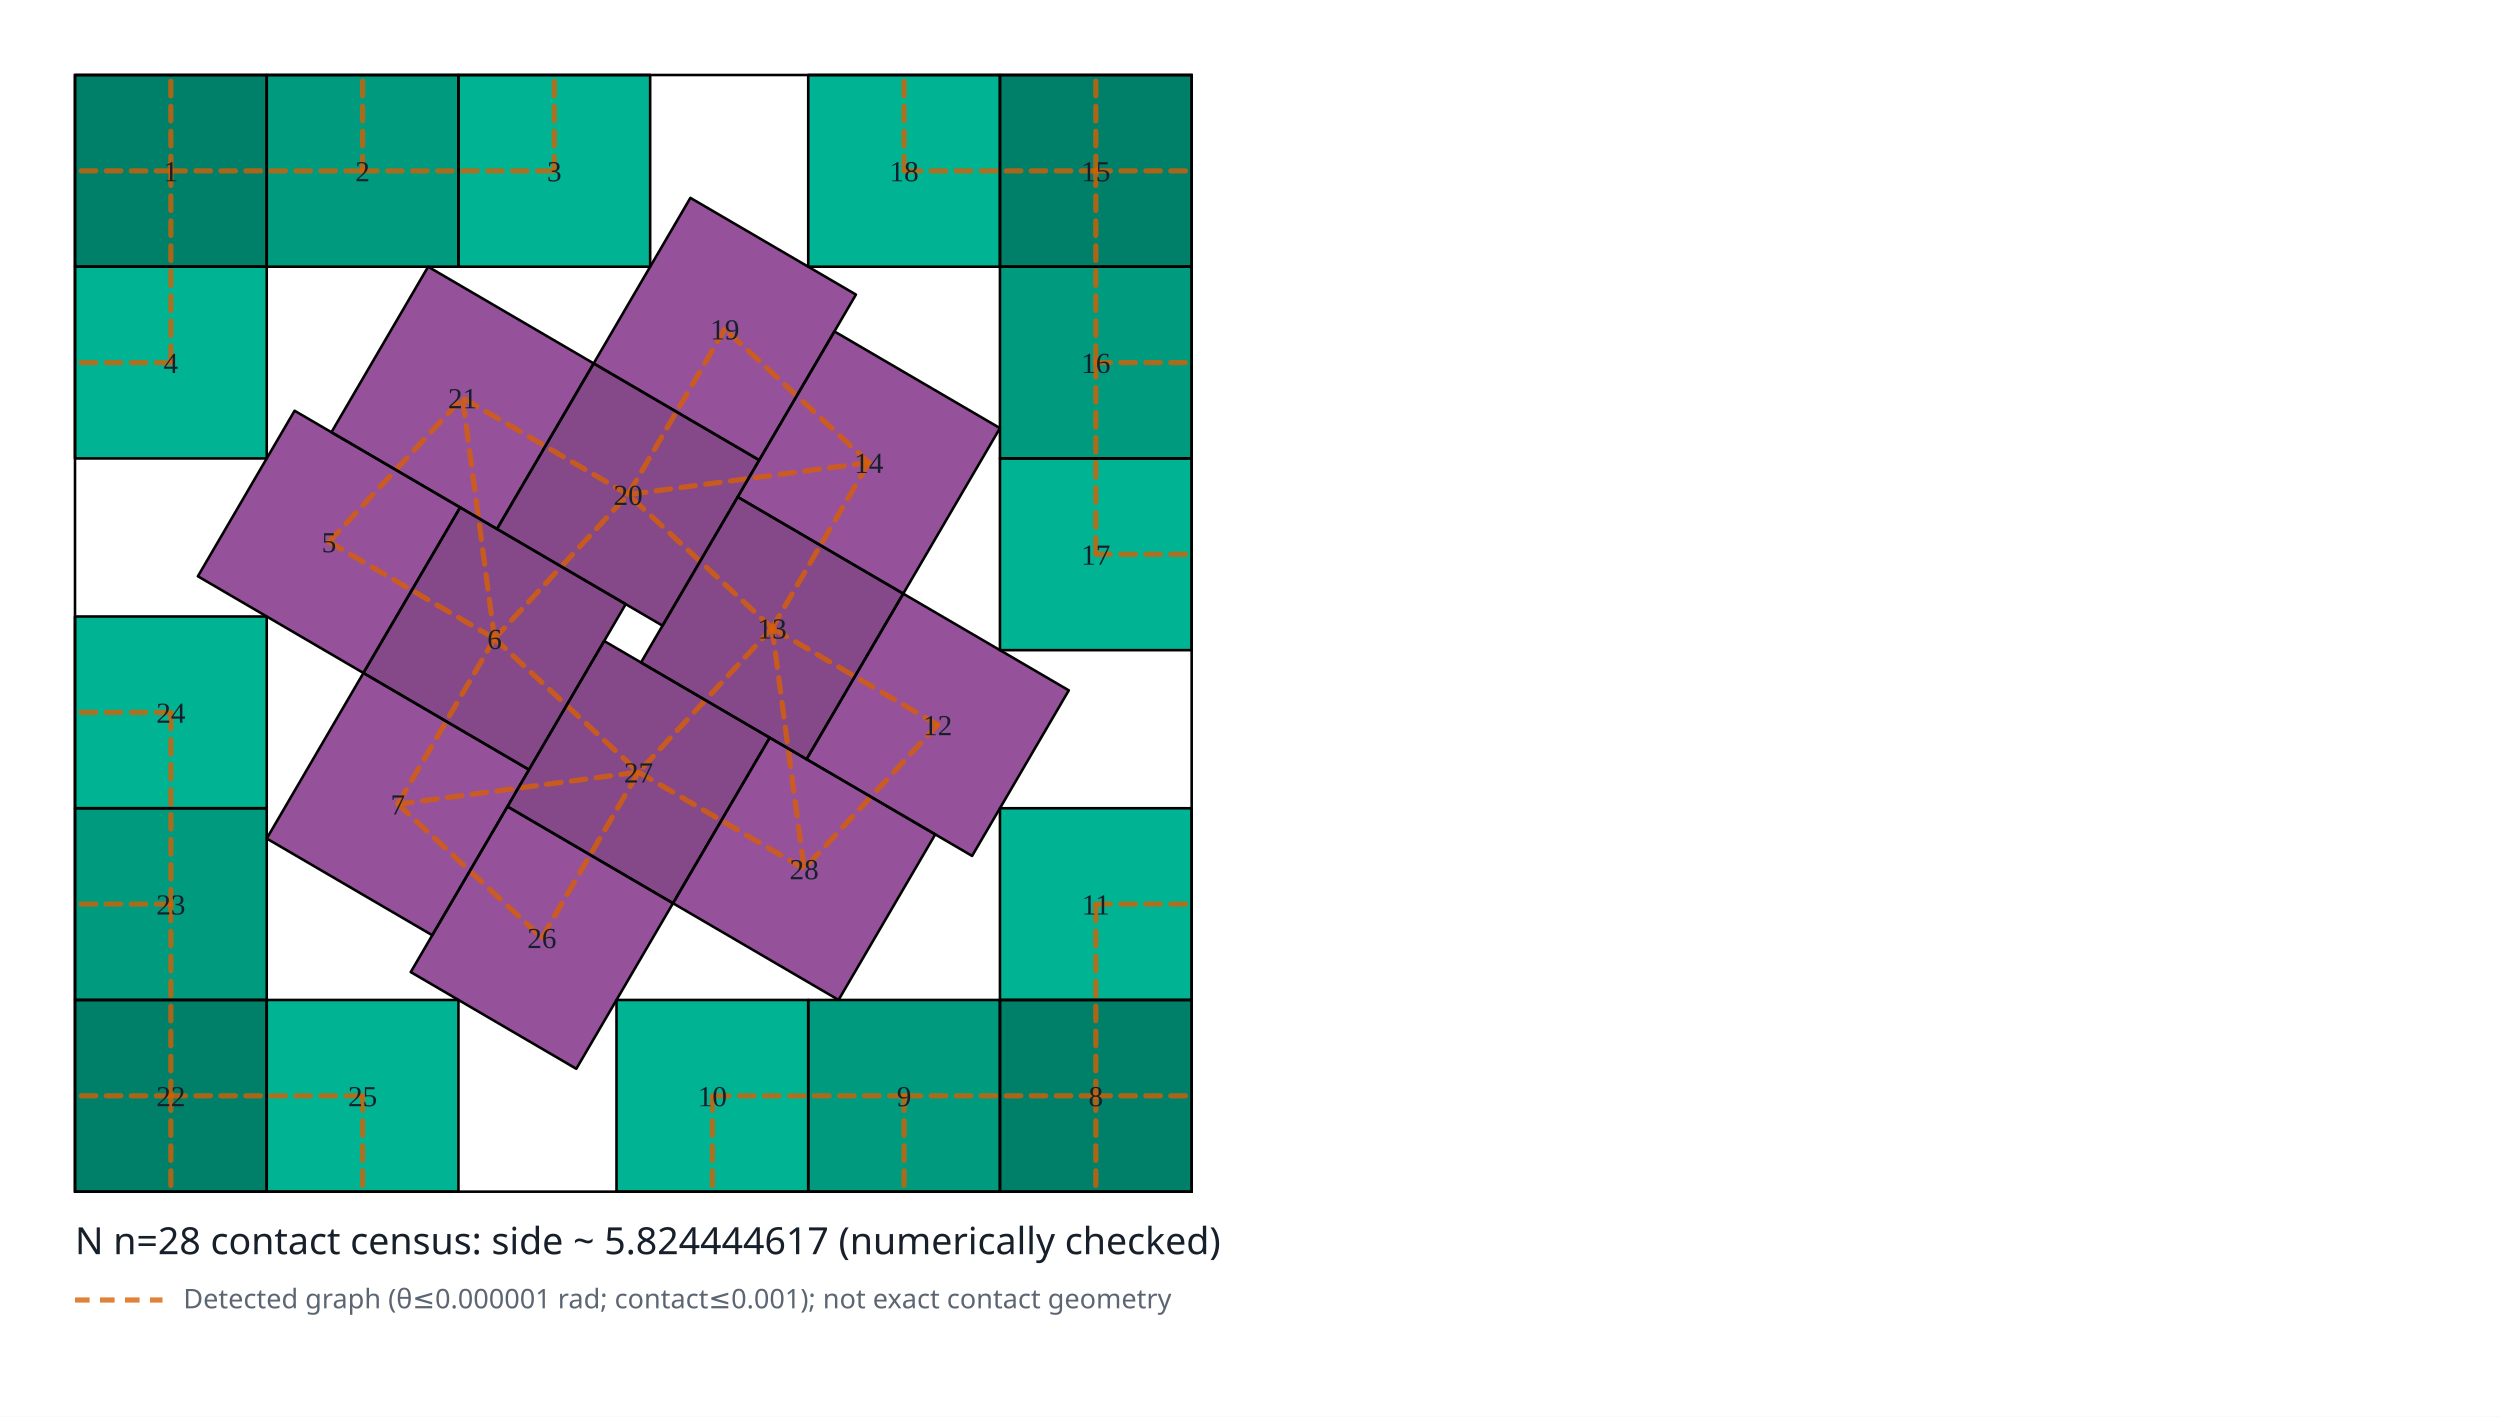
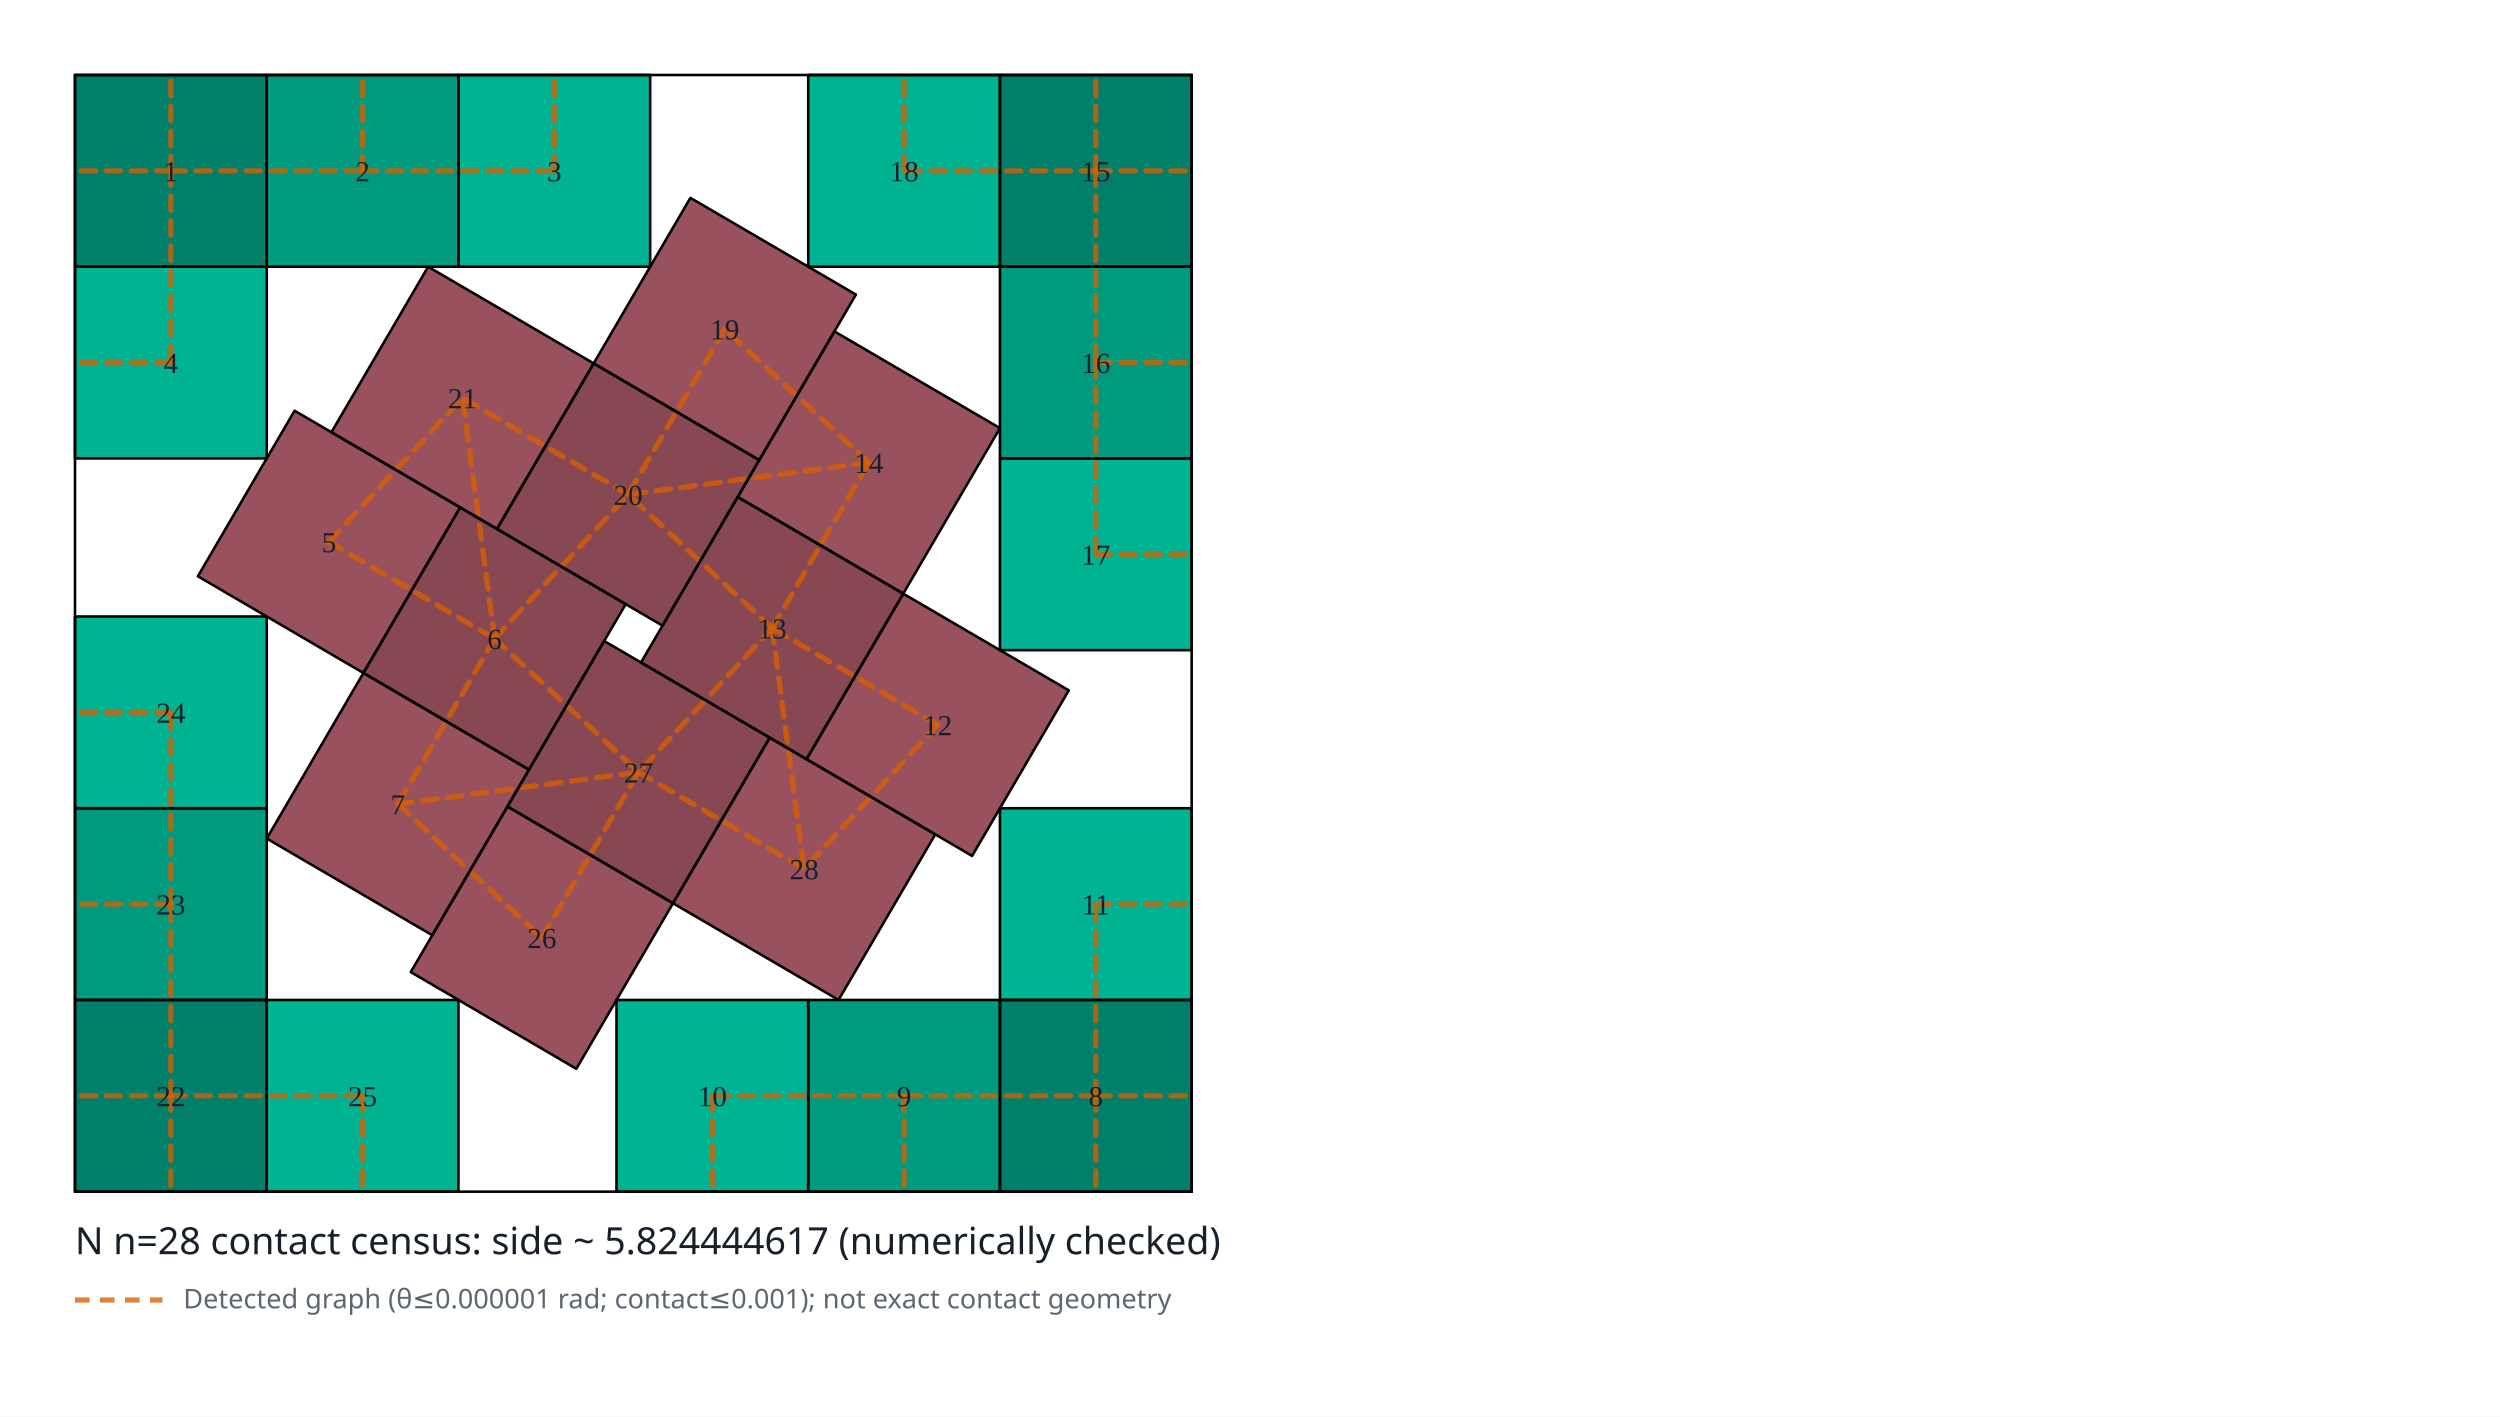
<svg xmlns="http://www.w3.org/2000/svg" width="1200" height="680" viewBox="0 0 1200 680" role="img" aria-labelledby="figure-title figure-description" data-static-fallback="final">
  <rect width="1200" height="680" fill="#ffffff" />
  <g id="panel-0" data-panel="n=28 contact census">
    <g id="panel-0-fills" data-layer="fills">
      <polygon data-feature="square-fill" data-square="square-001" data-hue-index="0" data-shade-index="0" data-orientation-radians="0.0" points="36,128.026 128.026,128.026 128.026,36 36,36" fill="#008069" fill-opacity="1.0" stroke="none" data-angle-class="0" data-angle-class-residual-radians="0E-59" data-contact-sides="4" data-full-side-contacts="square-004 square-002 wall-top wall-left" data-maximum-contact-residual="0" />
      <polygon data-feature="square-fill" data-square="square-002" data-hue-index="0" data-shade-index="1" data-orientation-radians="0.0" points="128.026,128.026 220.052,128.026 220.052,36 128.026,36" fill="#009a7e" fill-opacity="1.0" stroke="none" data-angle-class="0" data-angle-class-residual-radians="0E-59" data-contact-sides="3" data-full-side-contacts="square-003 wall-top square-001" data-maximum-contact-residual="0.0" />
      <polygon data-feature="square-fill" data-square="square-003" data-hue-index="0" data-shade-index="2" data-orientation-radians="0.0" points="220.052,128.026 312.078,128.026 312.078,36 220.052,36" fill="#00b393" fill-opacity="1.0" stroke="none" data-angle-class="0" data-angle-class-residual-radians="0E-59" data-contact-sides="2" data-full-side-contacts="wall-top square-002" data-maximum-contact-residual="0E-57" />
      <polygon data-feature="square-fill" data-square="square-004" data-hue-index="0" data-shade-index="2" data-orientation-radians="0.0" points="36,220.052 128.026,220.052 128.026,128.026 36,128.026" fill="#00b393" fill-opacity="1.0" stroke="none" data-angle-class="0" data-angle-class-residual-radians="0E-59" data-contact-sides="2" data-full-side-contacts="square-001 wall-left" data-maximum-contact-residual="0" />
-       <polygon data-feature="square-fill" data-square="square-005" data-hue-index="1" data-shade-index="3" data-orientation-radians="1.042111525332437336055904325182812809336925230119064495" points="174.444,323.037 220.861,243.575 141.4,197.158 94.982,276.619" fill="#955199" fill-opacity="1.0" stroke="none" data-angle-class="1" data-angle-class-residual-radians="0E-59" data-contact-sides="1" data-full-side-contacts="square-006" data-maximum-contact-residual="0E-69" />
-       <polygon data-feature="square-fill" data-square="square-006" data-hue-index="1" data-shade-index="2" data-orientation-radians="1.042111525332437336055904325182812809336925230119064495" points="253.905,369.455 300.323,289.993 220.861,243.575 174.444,323.037" fill="#854888" fill-opacity="1.0" stroke="none" data-angle-class="1" data-angle-class-residual-radians="0E-59" data-contact-sides="2" data-full-side-contacts="square-005 square-007" data-maximum-contact-residual="0E-69" />
-       <polygon data-feature="square-fill" data-square="square-007" data-hue-index="1" data-shade-index="3" data-orientation-radians="1.042111525332437336055904325182812809336925230119064495" points="207.488,448.917 253.905,369.455 174.444,323.037 128.026,402.499" fill="#955199" fill-opacity="1.0" stroke="none" data-angle-class="1" data-angle-class-residual-radians="0E-59" data-contact-sides="1" data-full-side-contacts="square-006" data-maximum-contact-residual="0E-69" />
+       <polygon data-feature="square-fill" data-square="square-005" data-hue-index="1" data-shade-index="3" data-orientation-radians="1.042111525332437336055904325182812809336925230119064495" points="174.444,323.037 220.861,243.575 141.4,197.158 94.982,276.619" fill="#99515d" fill-opacity="1.0" stroke="none" data-angle-class="1" data-angle-class-residual-radians="0E-59" data-contact-sides="1" data-full-side-contacts="square-006" data-maximum-contact-residual="0E-69" />
+       <polygon data-feature="square-fill" data-square="square-006" data-hue-index="1" data-shade-index="2" data-orientation-radians="1.042111525332437336055904325182812809336925230119064495" points="253.905,369.455 300.323,289.993 220.861,243.575 174.444,323.037" fill="#884853" fill-opacity="1.0" stroke="none" data-angle-class="1" data-angle-class-residual-radians="0E-59" data-contact-sides="2" data-full-side-contacts="square-005 square-007" data-maximum-contact-residual="0E-69" />
+       <polygon data-feature="square-fill" data-square="square-007" data-hue-index="1" data-shade-index="3" data-orientation-radians="1.042111525332437336055904325182812809336925230119064495" points="207.488,448.917 253.905,369.455 174.444,323.037 128.026,402.499" fill="#99515d" fill-opacity="1.0" stroke="none" data-angle-class="1" data-angle-class-residual-radians="0E-59" data-contact-sides="1" data-full-side-contacts="square-006" data-maximum-contact-residual="0E-69" />
      <polygon data-feature="square-fill" data-square="square-008" data-hue-index="0" data-shade-index="0" data-orientation-radians="0.0" points="479.974,572 572,572 572,479.974 479.974,479.974" fill="#008069" fill-opacity="1.0" stroke="none" data-angle-class="0" data-angle-class-residual-radians="0E-59" data-contact-sides="4" data-full-side-contacts="wall-bottom wall-right square-011 square-009" data-maximum-contact-residual="0" />
      <polygon data-feature="square-fill" data-square="square-009" data-hue-index="0" data-shade-index="1" data-orientation-radians="0.0" points="387.948,572 479.974,572 479.974,479.974 387.948,479.974" fill="#009a7e" fill-opacity="1.0" stroke="none" data-angle-class="0" data-angle-class-residual-radians="0E-59" data-contact-sides="3" data-full-side-contacts="wall-bottom square-008 square-010" data-maximum-contact-residual="0" />
      <polygon data-feature="square-fill" data-square="square-010" data-hue-index="0" data-shade-index="2" data-orientation-radians="0.0" points="295.922,572 387.948,572 387.948,479.974 295.922,479.974" fill="#00b393" fill-opacity="1.0" stroke="none" data-angle-class="0" data-angle-class-residual-radians="0E-59" data-contact-sides="2" data-full-side-contacts="wall-bottom square-009" data-maximum-contact-residual="0" />
      <polygon data-feature="square-fill" data-square="square-011" data-hue-index="0" data-shade-index="2" data-orientation-radians="0.0" points="479.974,479.974 572,479.974 572,387.948 479.974,387.948" fill="#00b393" fill-opacity="1.0" stroke="none" data-angle-class="0" data-angle-class-residual-radians="0E-59" data-contact-sides="2" data-full-side-contacts="square-008 wall-right" data-maximum-contact-residual="0E-57" />
-       <polygon data-feature="square-fill" data-square="square-012" data-hue-index="1" data-shade-index="3" data-orientation-radians="1.042111525332437336055904325182812809336925230119064495" points="466.6,410.842 513.018,331.381 433.556,284.963 387.139,364.425" fill="#955199" fill-opacity="1.0" stroke="none" data-angle-class="1" data-angle-class-residual-radians="0E-59" data-contact-sides="1" data-full-side-contacts="square-013" data-maximum-contact-residual="0E-69" />
-       <polygon data-feature="square-fill" data-square="square-013" data-hue-index="1" data-shade-index="2" data-orientation-radians="1.042111525332437336055904325182812809336925230119064495" points="387.139,364.425 433.556,284.963 354.095,238.545 307.677,318.007" fill="#854888" fill-opacity="1.0" stroke="none" data-angle-class="1" data-angle-class-residual-radians="0E-59" data-contact-sides="2" data-full-side-contacts="square-012 square-014" data-maximum-contact-residual="0E-69" />
-       <polygon data-feature="square-fill" data-square="square-014" data-hue-index="1" data-shade-index="3" data-orientation-radians="1.042111525332437336055904325182812809336925230119064495" points="433.556,284.963 479.974,205.501 400.512,159.083 354.095,238.545" fill="#955199" fill-opacity="1.0" stroke="none" data-angle-class="1" data-angle-class-residual-radians="0E-59" data-contact-sides="1" data-full-side-contacts="square-013" data-maximum-contact-residual="0E-69" />
+       <polygon data-feature="square-fill" data-square="square-012" data-hue-index="1" data-shade-index="3" data-orientation-radians="1.042111525332437336055904325182812809336925230119064495" points="466.6,410.842 513.018,331.381 433.556,284.963 387.139,364.425" fill="#99515d" fill-opacity="1.0" stroke="none" data-angle-class="1" data-angle-class-residual-radians="0E-59" data-contact-sides="1" data-full-side-contacts="square-013" data-maximum-contact-residual="0E-69" />
+       <polygon data-feature="square-fill" data-square="square-013" data-hue-index="1" data-shade-index="2" data-orientation-radians="1.042111525332437336055904325182812809336925230119064495" points="387.139,364.425 433.556,284.963 354.095,238.545 307.677,318.007" fill="#884853" fill-opacity="1.0" stroke="none" data-angle-class="1" data-angle-class-residual-radians="0E-59" data-contact-sides="2" data-full-side-contacts="square-012 square-014" data-maximum-contact-residual="0E-69" />
+       <polygon data-feature="square-fill" data-square="square-014" data-hue-index="1" data-shade-index="3" data-orientation-radians="1.042111525332437336055904325182812809336925230119064495" points="433.556,284.963 479.974,205.501 400.512,159.083 354.095,238.545" fill="#99515d" fill-opacity="1.0" stroke="none" data-angle-class="1" data-angle-class-residual-radians="0E-59" data-contact-sides="1" data-full-side-contacts="square-013" data-maximum-contact-residual="0E-69" />
      <polygon data-feature="square-fill" data-square="square-015" data-hue-index="0" data-shade-index="0" data-orientation-radians="0.0" points="479.974,128.026 572,128.026 572,36 479.974,36" fill="#008069" fill-opacity="1.0" stroke="none" data-angle-class="0" data-angle-class-residual-radians="0E-59" data-contact-sides="4" data-full-side-contacts="square-016 wall-right wall-top square-018" data-maximum-contact-residual="0E-57" />
      <polygon data-feature="square-fill" data-square="square-016" data-hue-index="0" data-shade-index="1" data-orientation-radians="0.0" points="479.974,220.052 572,220.052 572,128.026 479.974,128.026" fill="#009a7e" fill-opacity="1.0" stroke="none" data-angle-class="0" data-angle-class-residual-radians="0E-59" data-contact-sides="3" data-full-side-contacts="square-017 wall-right square-015" data-maximum-contact-residual="0E-57" />
      <polygon data-feature="square-fill" data-square="square-017" data-hue-index="0" data-shade-index="2" data-orientation-radians="0.0" points="479.974,312.078 572,312.078 572,220.052 479.974,220.052" fill="#00b393" fill-opacity="1.0" stroke="none" data-angle-class="0" data-angle-class-residual-radians="0E-59" data-contact-sides="2" data-full-side-contacts="wall-right square-016" data-maximum-contact-residual="0E-57" />
      <polygon data-feature="square-fill" data-square="square-018" data-hue-index="0" data-shade-index="2" data-orientation-radians="0.0" points="387.948,128.026 479.974,128.026 479.974,36 387.948,36" fill="#00b393" fill-opacity="1.0" stroke="none" data-angle-class="0" data-angle-class-residual-radians="0E-59" data-contact-sides="2" data-full-side-contacts="square-015 wall-top" data-maximum-contact-residual="0E-57" />
-       <polygon data-feature="square-fill" data-square="square-019" data-hue-index="1" data-shade-index="3" data-orientation-radians="1.042111525332437336055904325182812809336925230119064495" points="364.425,220.861 410.842,141.4 331.381,94.982 284.963,174.444" fill="#955199" fill-opacity="1.0" stroke="none" data-angle-class="1" data-angle-class-residual-radians="0E-59" data-contact-sides="1" data-full-side-contacts="square-020" data-maximum-contact-residual="0E-69" />
-       <polygon data-feature="square-fill" data-square="square-020" data-hue-index="1" data-shade-index="2" data-orientation-radians="1.042111525332437336055904325182812809336925230119064495" points="318.007,300.323 364.425,220.861 284.963,174.444 238.545,253.905" fill="#854888" fill-opacity="1.0" stroke="none" data-angle-class="1" data-angle-class-residual-radians="0E-59" data-contact-sides="2" data-full-side-contacts="square-019 square-021" data-maximum-contact-residual="0E-69" />
-       <polygon data-feature="square-fill" data-square="square-021" data-hue-index="1" data-shade-index="3" data-orientation-radians="1.042111525332437336055904325182812809336925230119064495" points="238.545,253.905 284.963,174.444 205.501,128.026 159.083,207.488" fill="#955199" fill-opacity="1.0" stroke="none" data-angle-class="1" data-angle-class-residual-radians="0E-59" data-contact-sides="1" data-full-side-contacts="square-020" data-maximum-contact-residual="0E-69" />
+       <polygon data-feature="square-fill" data-square="square-019" data-hue-index="1" data-shade-index="3" data-orientation-radians="1.042111525332437336055904325182812809336925230119064495" points="364.425,220.861 410.842,141.4 331.381,94.982 284.963,174.444" fill="#99515d" fill-opacity="1.0" stroke="none" data-angle-class="1" data-angle-class-residual-radians="0E-59" data-contact-sides="1" data-full-side-contacts="square-020" data-maximum-contact-residual="0E-69" />
+       <polygon data-feature="square-fill" data-square="square-020" data-hue-index="1" data-shade-index="2" data-orientation-radians="1.042111525332437336055904325182812809336925230119064495" points="318.007,300.323 364.425,220.861 284.963,174.444 238.545,253.905" fill="#884853" fill-opacity="1.0" stroke="none" data-angle-class="1" data-angle-class-residual-radians="0E-59" data-contact-sides="2" data-full-side-contacts="square-019 square-021" data-maximum-contact-residual="0E-69" />
+       <polygon data-feature="square-fill" data-square="square-021" data-hue-index="1" data-shade-index="3" data-orientation-radians="1.042111525332437336055904325182812809336925230119064495" points="238.545,253.905 284.963,174.444 205.501,128.026 159.083,207.488" fill="#99515d" fill-opacity="1.0" stroke="none" data-angle-class="1" data-angle-class-residual-radians="0E-59" data-contact-sides="1" data-full-side-contacts="square-020" data-maximum-contact-residual="0E-69" />
      <polygon data-feature="square-fill" data-square="square-022" data-hue-index="0" data-shade-index="0" data-orientation-radians="0.0" points="36,572 128.026,572 128.026,479.974 36,479.974" fill="#008069" fill-opacity="1.0" stroke="none" data-angle-class="0" data-angle-class-residual-radians="0E-59" data-contact-sides="4" data-full-side-contacts="wall-bottom square-025 square-023 wall-left" data-maximum-contact-residual="0" />
      <polygon data-feature="square-fill" data-square="square-023" data-hue-index="0" data-shade-index="1" data-orientation-radians="0.0" points="36,479.974 128.026,479.974 128.026,387.948 36,387.948" fill="#009a7e" fill-opacity="1.0" stroke="none" data-angle-class="0" data-angle-class-residual-radians="0E-59" data-contact-sides="3" data-full-side-contacts="square-022 square-024 wall-left" data-maximum-contact-residual="0.0" />
      <polygon data-feature="square-fill" data-square="square-024" data-hue-index="0" data-shade-index="2" data-orientation-radians="0.0" points="36,387.948 128.026,387.948 128.026,295.922 36,295.922" fill="#00b393" fill-opacity="1.0" stroke="none" data-angle-class="0" data-angle-class-residual-radians="0E-59" data-contact-sides="2" data-full-side-contacts="square-023 wall-left" data-maximum-contact-residual="0.0" />
      <polygon data-feature="square-fill" data-square="square-025" data-hue-index="0" data-shade-index="2" data-orientation-radians="0.0" points="128.026,572 220.052,572 220.052,479.974 128.026,479.974" fill="#00b393" fill-opacity="1.0" stroke="none" data-angle-class="0" data-angle-class-residual-radians="0E-59" data-contact-sides="2" data-full-side-contacts="wall-bottom square-022" data-maximum-contact-residual="0" />
-       <polygon data-feature="square-fill" data-square="square-026" data-hue-index="1" data-shade-index="3" data-orientation-radians="1.042111525332437336055904325182812809336925230119064495" points="276.619,513.018 323.037,433.556 243.575,387.139 197.158,466.6" fill="#955199" fill-opacity="1.0" stroke="none" data-angle-class="1" data-angle-class-residual-radians="0E-59" data-contact-sides="1" data-full-side-contacts="square-027" data-maximum-contact-residual="0E-69" />
-       <polygon data-feature="square-fill" data-square="square-027" data-hue-index="1" data-shade-index="2" data-orientation-radians="1.042111525332437336055904325182812809336925230119064495" points="323.037,433.556 369.455,354.095 289.993,307.677 243.575,387.139" fill="#854888" fill-opacity="1.0" stroke="none" data-angle-class="1" data-angle-class-residual-radians="0E-59" data-contact-sides="2" data-full-side-contacts="square-028 square-026" data-maximum-contact-residual="0E-69" />
-       <polygon data-feature="square-fill" data-square="square-028" data-hue-index="1" data-shade-index="3" data-orientation-radians="1.042111525332437336055904325182812809336925230119064495" points="402.499,479.974 448.917,400.512 369.455,354.095 323.037,433.556" fill="#955199" fill-opacity="1.0" stroke="none" data-angle-class="1" data-angle-class-residual-radians="0E-59" data-contact-sides="1" data-full-side-contacts="square-027" data-maximum-contact-residual="0E-69" />
+       <polygon data-feature="square-fill" data-square="square-026" data-hue-index="1" data-shade-index="3" data-orientation-radians="1.042111525332437336055904325182812809336925230119064495" points="276.619,513.018 323.037,433.556 243.575,387.139 197.158,466.6" fill="#99515d" fill-opacity="1.0" stroke="none" data-angle-class="1" data-angle-class-residual-radians="0E-59" data-contact-sides="1" data-full-side-contacts="square-027" data-maximum-contact-residual="0E-69" />
+       <polygon data-feature="square-fill" data-square="square-027" data-hue-index="1" data-shade-index="2" data-orientation-radians="1.042111525332437336055904325182812809336925230119064495" points="323.037,433.556 369.455,354.095 289.993,307.677 243.575,387.139" fill="#884853" fill-opacity="1.0" stroke="none" data-angle-class="1" data-angle-class-residual-radians="0E-59" data-contact-sides="2" data-full-side-contacts="square-028 square-026" data-maximum-contact-residual="0E-69" />
+       <polygon data-feature="square-fill" data-square="square-028" data-hue-index="1" data-shade-index="3" data-orientation-radians="1.042111525332437336055904325182812809336925230119064495" points="402.499,479.974 448.917,400.512 369.455,354.095 323.037,433.556" fill="#99515d" fill-opacity="1.0" stroke="none" data-angle-class="1" data-angle-class-residual-radians="0E-59" data-contact-sides="1" data-full-side-contacts="square-027" data-maximum-contact-residual="0E-69" />
    </g>
    <g id="panel-0-contact-census" data-layer="contact-census" data-overlay="contact-census" data-semantics="tolerance-qualified graph edges, not exact contact loci">
      <line id="panel-0-census-pair-square-001-square-002" data-feature="detected-contact-graph-edge" data-squares="square-001 square-002" data-angle-tolerance-radians="0.000001" data-contact-tolerance="0.001" data-normal="u-normal" data-residual="0" x1="82.013" y1="82.013" x2="174.039" y2="82.013" stroke="#d95f02" stroke-opacity="0.78" stroke-width="2.5" stroke-dasharray="7 5" stroke-linecap="round" vector-effect="non-scaling-stroke" />
      <line id="panel-0-census-pair-square-001-square-004" data-feature="detected-contact-graph-edge" data-squares="square-001 square-004" data-angle-tolerance-radians="0.000001" data-contact-tolerance="0.001" data-normal="v-normal" data-residual="0" x1="82.013" y1="82.013" x2="82.013" y2="174.039" stroke="#d95f02" stroke-opacity="0.78" stroke-width="2.5" stroke-dasharray="7 5" stroke-linecap="round" vector-effect="non-scaling-stroke" />
      <line id="panel-0-census-pair-square-002-square-003" data-feature="detected-contact-graph-edge" data-squares="square-002 square-003" data-angle-tolerance-radians="0.000001" data-contact-tolerance="0.001" data-normal="u-normal" data-residual="0" x1="174.039" y1="82.013" x2="266.065" y2="82.013" stroke="#d95f02" stroke-opacity="0.78" stroke-width="2.5" stroke-dasharray="7 5" stroke-linecap="round" vector-effect="non-scaling-stroke" />
      <line id="panel-0-census-pair-square-005-square-006" data-feature="detected-contact-graph-edge" data-squares="square-005 square-006" data-angle-tolerance-radians="0.000001" data-contact-tolerance="0.001" data-normal="v-normal" data-residual="0" x1="157.922" y1="260.097" x2="237.383" y2="306.515" stroke="#d95f02" stroke-opacity="0.78" stroke-width="2.5" stroke-dasharray="7 5" stroke-linecap="round" vector-effect="non-scaling-stroke" />
      <line id="panel-0-census-pair-square-005-square-021" data-feature="detected-contact-graph-edge" data-squares="square-005 square-021" data-angle-tolerance-radians="0.000001" data-contact-tolerance="0.001" data-normal="u-normal" data-residual="0" x1="157.922" y1="260.097" x2="222.023" y2="190.966" stroke="#d95f02" stroke-opacity="0.78" stroke-width="2.5" stroke-dasharray="7 5" stroke-linecap="round" vector-effect="non-scaling-stroke" />
      <line id="panel-0-census-pair-square-006-square-007" data-feature="detected-contact-graph-edge" data-squares="square-006 square-007" data-angle-tolerance-radians="0.000001" data-contact-tolerance="0.001" data-normal="u-normal" data-residual="0" x1="237.383" y1="306.515" x2="190.966" y2="385.977" stroke="#d95f02" stroke-opacity="0.78" stroke-width="2.5" stroke-dasharray="7 5" stroke-linecap="round" vector-effect="non-scaling-stroke" />
      <line id="panel-0-census-pair-square-006-square-020" data-feature="detected-contact-graph-edge" data-squares="square-006 square-020" data-angle-tolerance-radians="0.000001" data-contact-tolerance="0.001" data-normal="u-normal" data-residual="0" x1="237.383" y1="306.515" x2="301.485" y2="237.383" stroke="#d95f02" stroke-opacity="0.78" stroke-width="2.5" stroke-dasharray="7 5" stroke-linecap="round" vector-effect="non-scaling-stroke" />
      <line id="panel-0-census-pair-square-006-square-021" data-feature="detected-contact-graph-edge" data-squares="square-006 square-021" data-angle-tolerance-radians="0.000001" data-contact-tolerance="0.001" data-normal="u-normal" data-residual="0" x1="237.383" y1="306.515" x2="222.023" y2="190.966" stroke="#d95f02" stroke-opacity="0.78" stroke-width="2.5" stroke-dasharray="7 5" stroke-linecap="round" vector-effect="non-scaling-stroke" />
      <line id="panel-0-census-pair-square-006-square-027" data-feature="detected-contact-graph-edge" data-squares="square-006 square-027" data-angle-tolerance-radians="0.000001" data-contact-tolerance="0.001" data-normal="v-normal" data-residual="0" x1="237.383" y1="306.515" x2="306.515" y2="370.617" stroke="#d95f02" stroke-opacity="0.78" stroke-width="2.5" stroke-dasharray="7 5" stroke-linecap="round" vector-effect="non-scaling-stroke" />
      <line id="panel-0-census-pair-square-007-square-026" data-feature="detected-contact-graph-edge" data-squares="square-007 square-026" data-angle-tolerance-radians="0.000001" data-contact-tolerance="0.001" data-normal="v-normal" data-residual="0" x1="190.966" y1="385.977" x2="260.097" y2="450.078" stroke="#d95f02" stroke-opacity="0.78" stroke-width="2.5" stroke-dasharray="7 5" stroke-linecap="round" vector-effect="non-scaling-stroke" />
      <line id="panel-0-census-pair-square-007-square-027" data-feature="detected-contact-graph-edge" data-squares="square-007 square-027" data-angle-tolerance-radians="0.000001" data-contact-tolerance="0.001" data-normal="v-normal" data-residual="0" x1="190.966" y1="385.977" x2="306.515" y2="370.617" stroke="#d95f02" stroke-opacity="0.78" stroke-width="2.5" stroke-dasharray="7 5" stroke-linecap="round" vector-effect="non-scaling-stroke" />
      <line id="panel-0-census-pair-square-008-square-009" data-feature="detected-contact-graph-edge" data-squares="square-008 square-009" data-angle-tolerance-radians="0.000001" data-contact-tolerance="0.001" data-normal="u-normal" data-residual="0" x1="525.987" y1="525.987" x2="433.961" y2="525.987" stroke="#d95f02" stroke-opacity="0.78" stroke-width="2.5" stroke-dasharray="7 5" stroke-linecap="round" vector-effect="non-scaling-stroke" />
      <line id="panel-0-census-pair-square-008-square-011" data-feature="detected-contact-graph-edge" data-squares="square-008 square-011" data-angle-tolerance-radians="0.000001" data-contact-tolerance="0.001" data-normal="v-normal" data-residual="0" x1="525.987" y1="525.987" x2="525.987" y2="433.961" stroke="#d95f02" stroke-opacity="0.78" stroke-width="2.5" stroke-dasharray="7 5" stroke-linecap="round" vector-effect="non-scaling-stroke" />
      <line id="panel-0-census-pair-square-009-square-010" data-feature="detected-contact-graph-edge" data-squares="square-009 square-010" data-angle-tolerance-radians="0.000001" data-contact-tolerance="0.001" data-normal="u-normal" data-residual="0" x1="433.961" y1="525.987" x2="341.935" y2="525.987" stroke="#d95f02" stroke-opacity="0.78" stroke-width="2.5" stroke-dasharray="7 5" stroke-linecap="round" vector-effect="non-scaling-stroke" />
      <line id="panel-0-census-pair-square-012-square-013" data-feature="detected-contact-graph-edge" data-squares="square-012 square-013" data-angle-tolerance-radians="0.000001" data-contact-tolerance="0.001" data-normal="v-normal" data-residual="0" x1="450.078" y1="347.903" x2="370.617" y2="301.485" stroke="#d95f02" stroke-opacity="0.78" stroke-width="2.5" stroke-dasharray="7 5" stroke-linecap="round" vector-effect="non-scaling-stroke" />
      <line id="panel-0-census-pair-square-012-square-028" data-feature="detected-contact-graph-edge" data-squares="square-012 square-028" data-angle-tolerance-radians="0.000001" data-contact-tolerance="0.001" data-normal="u-normal" data-residual="0" x1="450.078" y1="347.903" x2="385.977" y2="417.034" stroke="#d95f02" stroke-opacity="0.78" stroke-width="2.5" stroke-dasharray="7 5" stroke-linecap="round" vector-effect="non-scaling-stroke" />
      <line id="panel-0-census-pair-square-013-square-014" data-feature="detected-contact-graph-edge" data-squares="square-013 square-014" data-angle-tolerance-radians="0.000001" data-contact-tolerance="0.001" data-normal="u-normal" data-residual="0" x1="370.617" y1="301.485" x2="417.034" y2="222.023" stroke="#d95f02" stroke-opacity="0.78" stroke-width="2.5" stroke-dasharray="7 5" stroke-linecap="round" vector-effect="non-scaling-stroke" />
      <line id="panel-0-census-pair-square-013-square-020" data-feature="detected-contact-graph-edge" data-squares="square-013 square-020" data-angle-tolerance-radians="0.000001" data-contact-tolerance="0.001" data-normal="v-normal" data-residual="0" x1="370.617" y1="301.485" x2="301.485" y2="237.383" stroke="#d95f02" stroke-opacity="0.78" stroke-width="2.5" stroke-dasharray="7 5" stroke-linecap="round" vector-effect="non-scaling-stroke" />
      <line id="panel-0-census-pair-square-013-square-027" data-feature="detected-contact-graph-edge" data-squares="square-013 square-027" data-angle-tolerance-radians="0.000001" data-contact-tolerance="0.001" data-normal="u-normal" data-residual="0" x1="370.617" y1="301.485" x2="306.515" y2="370.617" stroke="#d95f02" stroke-opacity="0.78" stroke-width="2.5" stroke-dasharray="7 5" stroke-linecap="round" vector-effect="non-scaling-stroke" />
      <line id="panel-0-census-pair-square-013-square-028" data-feature="detected-contact-graph-edge" data-squares="square-013 square-028" data-angle-tolerance-radians="0.000001" data-contact-tolerance="0.001" data-normal="u-normal" data-residual="0" x1="370.617" y1="301.485" x2="385.977" y2="417.034" stroke="#d95f02" stroke-opacity="0.78" stroke-width="2.5" stroke-dasharray="7 5" stroke-linecap="round" vector-effect="non-scaling-stroke" />
      <line id="panel-0-census-pair-square-014-square-019" data-feature="detected-contact-graph-edge" data-squares="square-014 square-019" data-angle-tolerance-radians="0.000001" data-contact-tolerance="0.001" data-normal="v-normal" data-residual="0" x1="417.034" y1="222.023" x2="347.903" y2="157.922" stroke="#d95f02" stroke-opacity="0.78" stroke-width="2.5" stroke-dasharray="7 5" stroke-linecap="round" vector-effect="non-scaling-stroke" />
      <line id="panel-0-census-pair-square-014-square-020" data-feature="detected-contact-graph-edge" data-squares="square-014 square-020" data-angle-tolerance-radians="0.000001" data-contact-tolerance="0.001" data-normal="v-normal" data-residual="0" x1="417.034" y1="222.023" x2="301.485" y2="237.383" stroke="#d95f02" stroke-opacity="0.78" stroke-width="2.5" stroke-dasharray="7 5" stroke-linecap="round" vector-effect="non-scaling-stroke" />
      <line id="panel-0-census-pair-square-015-square-016" data-feature="detected-contact-graph-edge" data-squares="square-015 square-016" data-angle-tolerance-radians="0.000001" data-contact-tolerance="0.001" data-normal="v-normal" data-residual="0" x1="525.987" y1="82.013" x2="525.987" y2="174.039" stroke="#d95f02" stroke-opacity="0.78" stroke-width="2.5" stroke-dasharray="7 5" stroke-linecap="round" vector-effect="non-scaling-stroke" />
      <line id="panel-0-census-pair-square-015-square-018" data-feature="detected-contact-graph-edge" data-squares="square-015 square-018" data-angle-tolerance-radians="0.000001" data-contact-tolerance="0.001" data-normal="u-normal" data-residual="0" x1="525.987" y1="82.013" x2="433.961" y2="82.013" stroke="#d95f02" stroke-opacity="0.78" stroke-width="2.5" stroke-dasharray="7 5" stroke-linecap="round" vector-effect="non-scaling-stroke" />
      <line id="panel-0-census-pair-square-016-square-017" data-feature="detected-contact-graph-edge" data-squares="square-016 square-017" data-angle-tolerance-radians="0.000001" data-contact-tolerance="0.001" data-normal="v-normal" data-residual="0" x1="525.987" y1="174.039" x2="525.987" y2="266.065" stroke="#d95f02" stroke-opacity="0.78" stroke-width="2.5" stroke-dasharray="7 5" stroke-linecap="round" vector-effect="non-scaling-stroke" />
      <line id="panel-0-census-pair-square-019-square-020" data-feature="detected-contact-graph-edge" data-squares="square-019 square-020" data-angle-tolerance-radians="0.000001" data-contact-tolerance="0.001" data-normal="u-normal" data-residual="0" x1="347.903" y1="157.922" x2="301.485" y2="237.383" stroke="#d95f02" stroke-opacity="0.78" stroke-width="2.5" stroke-dasharray="7 5" stroke-linecap="round" vector-effect="non-scaling-stroke" />
      <line id="panel-0-census-pair-square-020-square-021" data-feature="detected-contact-graph-edge" data-squares="square-020 square-021" data-angle-tolerance-radians="0.000001" data-contact-tolerance="0.001" data-normal="v-normal" data-residual="0" x1="301.485" y1="237.383" x2="222.023" y2="190.966" stroke="#d95f02" stroke-opacity="0.78" stroke-width="2.5" stroke-dasharray="7 5" stroke-linecap="round" vector-effect="non-scaling-stroke" />
      <line id="panel-0-census-pair-square-022-square-023" data-feature="detected-contact-graph-edge" data-squares="square-022 square-023" data-angle-tolerance-radians="0.000001" data-contact-tolerance="0.001" data-normal="v-normal" data-residual="0" x1="82.013" y1="525.987" x2="82.013" y2="433.961" stroke="#d95f02" stroke-opacity="0.78" stroke-width="2.5" stroke-dasharray="7 5" stroke-linecap="round" vector-effect="non-scaling-stroke" />
      <line id="panel-0-census-pair-square-022-square-025" data-feature="detected-contact-graph-edge" data-squares="square-022 square-025" data-angle-tolerance-radians="0.000001" data-contact-tolerance="0.001" data-normal="u-normal" data-residual="0" x1="82.013" y1="525.987" x2="174.039" y2="525.987" stroke="#d95f02" stroke-opacity="0.78" stroke-width="2.5" stroke-dasharray="7 5" stroke-linecap="round" vector-effect="non-scaling-stroke" />
      <line id="panel-0-census-pair-square-023-square-024" data-feature="detected-contact-graph-edge" data-squares="square-023 square-024" data-angle-tolerance-radians="0.000001" data-contact-tolerance="0.001" data-normal="v-normal" data-residual="0" x1="82.013" y1="433.961" x2="82.013" y2="341.935" stroke="#d95f02" stroke-opacity="0.78" stroke-width="2.5" stroke-dasharray="7 5" stroke-linecap="round" vector-effect="non-scaling-stroke" />
      <line id="panel-0-census-pair-square-026-square-027" data-feature="detected-contact-graph-edge" data-squares="square-026 square-027" data-angle-tolerance-radians="0.000001" data-contact-tolerance="0.001" data-normal="u-normal" data-residual="0" x1="260.097" y1="450.078" x2="306.515" y2="370.617" stroke="#d95f02" stroke-opacity="0.78" stroke-width="2.5" stroke-dasharray="7 5" stroke-linecap="round" vector-effect="non-scaling-stroke" />
      <line id="panel-0-census-pair-square-027-square-028" data-feature="detected-contact-graph-edge" data-squares="square-027 square-028" data-angle-tolerance-radians="0.000001" data-contact-tolerance="0.001" data-normal="v-normal" data-residual="0" x1="306.515" y1="370.617" x2="385.977" y2="417.034" stroke="#d95f02" stroke-opacity="0.78" stroke-width="2.5" stroke-dasharray="7 5" stroke-linecap="round" vector-effect="non-scaling-stroke" />
      <line id="panel-0-census-wall-square-001-left" data-feature="detected-wall-seating" data-squares="square-001" data-angle-tolerance-radians="0.000001" data-contact-tolerance="0.001" data-wall="left" x1="82.013" y1="82.013" x2="36" y2="82.013" stroke="#d95f02" stroke-opacity="0.78" stroke-width="2.5" stroke-dasharray="7 5" stroke-linecap="round" vector-effect="non-scaling-stroke" />
      <line id="panel-0-census-wall-square-001-top" data-feature="detected-wall-seating" data-squares="square-001" data-angle-tolerance-radians="0.000001" data-contact-tolerance="0.001" data-wall="top" x1="82.013" y1="82.013" x2="82.013" y2="36" stroke="#d95f02" stroke-opacity="0.78" stroke-width="2.5" stroke-dasharray="7 5" stroke-linecap="round" vector-effect="non-scaling-stroke" />
      <line id="panel-0-census-wall-square-002-top" data-feature="detected-wall-seating" data-squares="square-002" data-angle-tolerance-radians="0.000001" data-contact-tolerance="0.001" data-wall="top" x1="174.039" y1="82.013" x2="174.039" y2="36" stroke="#d95f02" stroke-opacity="0.78" stroke-width="2.5" stroke-dasharray="7 5" stroke-linecap="round" vector-effect="non-scaling-stroke" />
      <line id="panel-0-census-wall-square-003-top" data-feature="detected-wall-seating" data-squares="square-003" data-angle-tolerance-radians="0.000001" data-contact-tolerance="0.001" data-wall="top" x1="266.065" y1="82.013" x2="266.065" y2="36" stroke="#d95f02" stroke-opacity="0.78" stroke-width="2.5" stroke-dasharray="7 5" stroke-linecap="round" vector-effect="non-scaling-stroke" />
      <line id="panel-0-census-wall-square-004-left" data-feature="detected-wall-seating" data-squares="square-004" data-angle-tolerance-radians="0.000001" data-contact-tolerance="0.001" data-wall="left" x1="82.013" y1="174.039" x2="36" y2="174.039" stroke="#d95f02" stroke-opacity="0.78" stroke-width="2.5" stroke-dasharray="7 5" stroke-linecap="round" vector-effect="non-scaling-stroke" />
      <line id="panel-0-census-wall-square-008-bottom" data-feature="detected-wall-seating" data-squares="square-008" data-angle-tolerance-radians="0.000001" data-contact-tolerance="0.001" data-wall="bottom" x1="525.987" y1="525.987" x2="525.987" y2="572" stroke="#d95f02" stroke-opacity="0.78" stroke-width="2.5" stroke-dasharray="7 5" stroke-linecap="round" vector-effect="non-scaling-stroke" />
      <line id="panel-0-census-wall-square-008-right" data-feature="detected-wall-seating" data-squares="square-008" data-angle-tolerance-radians="0.000001" data-contact-tolerance="0.001" data-wall="right" x1="525.987" y1="525.987" x2="572" y2="525.987" stroke="#d95f02" stroke-opacity="0.78" stroke-width="2.5" stroke-dasharray="7 5" stroke-linecap="round" vector-effect="non-scaling-stroke" />
      <line id="panel-0-census-wall-square-009-bottom" data-feature="detected-wall-seating" data-squares="square-009" data-angle-tolerance-radians="0.000001" data-contact-tolerance="0.001" data-wall="bottom" x1="433.961" y1="525.987" x2="433.961" y2="572" stroke="#d95f02" stroke-opacity="0.78" stroke-width="2.5" stroke-dasharray="7 5" stroke-linecap="round" vector-effect="non-scaling-stroke" />
      <line id="panel-0-census-wall-square-010-bottom" data-feature="detected-wall-seating" data-squares="square-010" data-angle-tolerance-radians="0.000001" data-contact-tolerance="0.001" data-wall="bottom" x1="341.935" y1="525.987" x2="341.935" y2="572" stroke="#d95f02" stroke-opacity="0.78" stroke-width="2.5" stroke-dasharray="7 5" stroke-linecap="round" vector-effect="non-scaling-stroke" />
      <line id="panel-0-census-wall-square-011-right" data-feature="detected-wall-seating" data-squares="square-011" data-angle-tolerance-radians="0.000001" data-contact-tolerance="0.001" data-wall="right" x1="525.987" y1="433.961" x2="572" y2="433.961" stroke="#d95f02" stroke-opacity="0.78" stroke-width="2.5" stroke-dasharray="7 5" stroke-linecap="round" vector-effect="non-scaling-stroke" />
      <line id="panel-0-census-wall-square-015-right" data-feature="detected-wall-seating" data-squares="square-015" data-angle-tolerance-radians="0.000001" data-contact-tolerance="0.001" data-wall="right" x1="525.987" y1="82.013" x2="572" y2="82.013" stroke="#d95f02" stroke-opacity="0.78" stroke-width="2.5" stroke-dasharray="7 5" stroke-linecap="round" vector-effect="non-scaling-stroke" />
      <line id="panel-0-census-wall-square-015-top" data-feature="detected-wall-seating" data-squares="square-015" data-angle-tolerance-radians="0.000001" data-contact-tolerance="0.001" data-wall="top" x1="525.987" y1="82.013" x2="525.987" y2="36" stroke="#d95f02" stroke-opacity="0.78" stroke-width="2.5" stroke-dasharray="7 5" stroke-linecap="round" vector-effect="non-scaling-stroke" />
      <line id="panel-0-census-wall-square-016-right" data-feature="detected-wall-seating" data-squares="square-016" data-angle-tolerance-radians="0.000001" data-contact-tolerance="0.001" data-wall="right" x1="525.987" y1="174.039" x2="572" y2="174.039" stroke="#d95f02" stroke-opacity="0.78" stroke-width="2.5" stroke-dasharray="7 5" stroke-linecap="round" vector-effect="non-scaling-stroke" />
      <line id="panel-0-census-wall-square-017-right" data-feature="detected-wall-seating" data-squares="square-017" data-angle-tolerance-radians="0.000001" data-contact-tolerance="0.001" data-wall="right" x1="525.987" y1="266.065" x2="572" y2="266.065" stroke="#d95f02" stroke-opacity="0.78" stroke-width="2.5" stroke-dasharray="7 5" stroke-linecap="round" vector-effect="non-scaling-stroke" />
      <line id="panel-0-census-wall-square-018-top" data-feature="detected-wall-seating" data-squares="square-018" data-angle-tolerance-radians="0.000001" data-contact-tolerance="0.001" data-wall="top" x1="433.961" y1="82.013" x2="433.961" y2="36" stroke="#d95f02" stroke-opacity="0.78" stroke-width="2.5" stroke-dasharray="7 5" stroke-linecap="round" vector-effect="non-scaling-stroke" />
      <line id="panel-0-census-wall-square-022-bottom" data-feature="detected-wall-seating" data-squares="square-022" data-angle-tolerance-radians="0.000001" data-contact-tolerance="0.001" data-wall="bottom" x1="82.013" y1="525.987" x2="82.013" y2="572" stroke="#d95f02" stroke-opacity="0.78" stroke-width="2.5" stroke-dasharray="7 5" stroke-linecap="round" vector-effect="non-scaling-stroke" />
      <line id="panel-0-census-wall-square-022-left" data-feature="detected-wall-seating" data-squares="square-022" data-angle-tolerance-radians="0.000001" data-contact-tolerance="0.001" data-wall="left" x1="82.013" y1="525.987" x2="36" y2="525.987" stroke="#d95f02" stroke-opacity="0.78" stroke-width="2.5" stroke-dasharray="7 5" stroke-linecap="round" vector-effect="non-scaling-stroke" />
      <line id="panel-0-census-wall-square-023-left" data-feature="detected-wall-seating" data-squares="square-023" data-angle-tolerance-radians="0.000001" data-contact-tolerance="0.001" data-wall="left" x1="82.013" y1="433.961" x2="36" y2="433.961" stroke="#d95f02" stroke-opacity="0.78" stroke-width="2.5" stroke-dasharray="7 5" stroke-linecap="round" vector-effect="non-scaling-stroke" />
      <line id="panel-0-census-wall-square-024-left" data-feature="detected-wall-seating" data-squares="square-024" data-angle-tolerance-radians="0.000001" data-contact-tolerance="0.001" data-wall="left" x1="82.013" y1="341.935" x2="36" y2="341.935" stroke="#d95f02" stroke-opacity="0.78" stroke-width="2.5" stroke-dasharray="7 5" stroke-linecap="round" vector-effect="non-scaling-stroke" />
      <line id="panel-0-census-wall-square-025-bottom" data-feature="detected-wall-seating" data-squares="square-025" data-angle-tolerance-radians="0.000001" data-contact-tolerance="0.001" data-wall="bottom" x1="174.039" y1="525.987" x2="174.039" y2="572" stroke="#d95f02" stroke-opacity="0.78" stroke-width="2.5" stroke-dasharray="7 5" stroke-linecap="round" vector-effect="non-scaling-stroke" />
    </g>
    <g id="panel-0-outlines" data-layer="outlines">
      <polygon data-feature="square-outline" data-square="square-001" points="36,128.026 128.026,128.026 128.026,36 36,36" stroke-linejoin="round" fill="none" stroke="#000000" stroke-width="1.25" vector-effect="non-scaling-stroke" />
      <polygon data-feature="square-outline" data-square="square-002" points="128.026,128.026 220.052,128.026 220.052,36 128.026,36" stroke-linejoin="round" fill="none" stroke="#000000" stroke-width="1.25" vector-effect="non-scaling-stroke" />
      <polygon data-feature="square-outline" data-square="square-003" points="220.052,128.026 312.078,128.026 312.078,36 220.052,36" stroke-linejoin="round" fill="none" stroke="#000000" stroke-width="1.25" vector-effect="non-scaling-stroke" />
      <polygon data-feature="square-outline" data-square="square-004" points="36,220.052 128.026,220.052 128.026,128.026 36,128.026" stroke-linejoin="round" fill="none" stroke="#000000" stroke-width="1.25" vector-effect="non-scaling-stroke" />
      <polygon data-feature="square-outline" data-square="square-005" points="174.444,323.037 220.861,243.575 141.4,197.158 94.982,276.619" stroke-linejoin="round" fill="none" stroke="#000000" stroke-width="1.25" vector-effect="non-scaling-stroke" />
      <polygon data-feature="square-outline" data-square="square-006" points="253.905,369.455 300.323,289.993 220.861,243.575 174.444,323.037" stroke-linejoin="round" fill="none" stroke="#000000" stroke-width="1.25" vector-effect="non-scaling-stroke" />
      <polygon data-feature="square-outline" data-square="square-007" points="207.488,448.917 253.905,369.455 174.444,323.037 128.026,402.499" stroke-linejoin="round" fill="none" stroke="#000000" stroke-width="1.25" vector-effect="non-scaling-stroke" />
      <polygon data-feature="square-outline" data-square="square-008" points="479.974,572 572,572 572,479.974 479.974,479.974" stroke-linejoin="round" fill="none" stroke="#000000" stroke-width="1.25" vector-effect="non-scaling-stroke" />
      <polygon data-feature="square-outline" data-square="square-009" points="387.948,572 479.974,572 479.974,479.974 387.948,479.974" stroke-linejoin="round" fill="none" stroke="#000000" stroke-width="1.25" vector-effect="non-scaling-stroke" />
      <polygon data-feature="square-outline" data-square="square-010" points="295.922,572 387.948,572 387.948,479.974 295.922,479.974" stroke-linejoin="round" fill="none" stroke="#000000" stroke-width="1.25" vector-effect="non-scaling-stroke" />
      <polygon data-feature="square-outline" data-square="square-011" points="479.974,479.974 572,479.974 572,387.948 479.974,387.948" stroke-linejoin="round" fill="none" stroke="#000000" stroke-width="1.25" vector-effect="non-scaling-stroke" />
      <polygon data-feature="square-outline" data-square="square-012" points="466.6,410.842 513.018,331.381 433.556,284.963 387.139,364.425" stroke-linejoin="round" fill="none" stroke="#000000" stroke-width="1.25" vector-effect="non-scaling-stroke" />
      <polygon data-feature="square-outline" data-square="square-013" points="387.139,364.425 433.556,284.963 354.095,238.545 307.677,318.007" stroke-linejoin="round" fill="none" stroke="#000000" stroke-width="1.25" vector-effect="non-scaling-stroke" />
      <polygon data-feature="square-outline" data-square="square-014" points="433.556,284.963 479.974,205.501 400.512,159.083 354.095,238.545" stroke-linejoin="round" fill="none" stroke="#000000" stroke-width="1.25" vector-effect="non-scaling-stroke" />
      <polygon data-feature="square-outline" data-square="square-015" points="479.974,128.026 572,128.026 572,36 479.974,36" stroke-linejoin="round" fill="none" stroke="#000000" stroke-width="1.25" vector-effect="non-scaling-stroke" />
      <polygon data-feature="square-outline" data-square="square-016" points="479.974,220.052 572,220.052 572,128.026 479.974,128.026" stroke-linejoin="round" fill="none" stroke="#000000" stroke-width="1.25" vector-effect="non-scaling-stroke" />
      <polygon data-feature="square-outline" data-square="square-017" points="479.974,312.078 572,312.078 572,220.052 479.974,220.052" stroke-linejoin="round" fill="none" stroke="#000000" stroke-width="1.25" vector-effect="non-scaling-stroke" />
      <polygon data-feature="square-outline" data-square="square-018" points="387.948,128.026 479.974,128.026 479.974,36 387.948,36" stroke-linejoin="round" fill="none" stroke="#000000" stroke-width="1.25" vector-effect="non-scaling-stroke" />
      <polygon data-feature="square-outline" data-square="square-019" points="364.425,220.861 410.842,141.4 331.381,94.982 284.963,174.444" stroke-linejoin="round" fill="none" stroke="#000000" stroke-width="1.25" vector-effect="non-scaling-stroke" />
      <polygon data-feature="square-outline" data-square="square-020" points="318.007,300.323 364.425,220.861 284.963,174.444 238.545,253.905" stroke-linejoin="round" fill="none" stroke="#000000" stroke-width="1.25" vector-effect="non-scaling-stroke" />
      <polygon data-feature="square-outline" data-square="square-021" points="238.545,253.905 284.963,174.444 205.501,128.026 159.083,207.488" stroke-linejoin="round" fill="none" stroke="#000000" stroke-width="1.25" vector-effect="non-scaling-stroke" />
      <polygon data-feature="square-outline" data-square="square-022" points="36,572 128.026,572 128.026,479.974 36,479.974" stroke-linejoin="round" fill="none" stroke="#000000" stroke-width="1.25" vector-effect="non-scaling-stroke" />
      <polygon data-feature="square-outline" data-square="square-023" points="36,479.974 128.026,479.974 128.026,387.948 36,387.948" stroke-linejoin="round" fill="none" stroke="#000000" stroke-width="1.25" vector-effect="non-scaling-stroke" />
      <polygon data-feature="square-outline" data-square="square-024" points="36,387.948 128.026,387.948 128.026,295.922 36,295.922" stroke-linejoin="round" fill="none" stroke="#000000" stroke-width="1.25" vector-effect="non-scaling-stroke" />
      <polygon data-feature="square-outline" data-square="square-025" points="128.026,572 220.052,572 220.052,479.974 128.026,479.974" stroke-linejoin="round" fill="none" stroke="#000000" stroke-width="1.25" vector-effect="non-scaling-stroke" />
      <polygon data-feature="square-outline" data-square="square-026" points="276.619,513.018 323.037,433.556 243.575,387.139 197.158,466.6" stroke-linejoin="round" fill="none" stroke="#000000" stroke-width="1.25" vector-effect="non-scaling-stroke" />
      <polygon data-feature="square-outline" data-square="square-027" points="323.037,433.556 369.455,354.095 289.993,307.677 243.575,387.139" stroke-linejoin="round" fill="none" stroke="#000000" stroke-width="1.25" vector-effect="non-scaling-stroke" />
      <polygon data-feature="square-outline" data-square="square-028" points="402.499,479.974 448.917,400.512 369.455,354.095 323.037,433.556" stroke-linejoin="round" fill="none" stroke="#000000" stroke-width="1.25" vector-effect="non-scaling-stroke" />
      <rect data-feature="container-outline" x="36" y="36" width="536" height="536" fill="none" stroke="#000000" stroke-width="1.25" vector-effect="non-scaling-stroke" />
    </g>
    <g id="panel-0-labels" data-layer="labels">
      <text x="82.013" y="87.013" text-anchor="middle" font-size="14" fill="#17202a">1</text>
      <text x="174.039" y="87.013" text-anchor="middle" font-size="14" fill="#17202a">2</text>
      <text x="266.065" y="87.013" text-anchor="middle" font-size="14" fill="#17202a">3</text>
      <text x="82.013" y="179.039" text-anchor="middle" font-size="14" fill="#17202a">4</text>
      <text x="157.922" y="265.097" text-anchor="middle" font-size="14" fill="#17202a">5</text>
      <text x="237.383" y="311.515" text-anchor="middle" font-size="14" fill="#17202a">6</text>
      <text x="190.966" y="390.977" text-anchor="middle" font-size="14" fill="#17202a">7</text>
      <text x="525.987" y="530.987" text-anchor="middle" font-size="14" fill="#17202a">8</text>
      <text x="433.961" y="530.987" text-anchor="middle" font-size="14" fill="#17202a">9</text>
      <text x="341.935" y="530.987" text-anchor="middle" font-size="14" fill="#17202a">10</text>
      <text x="525.987" y="438.961" text-anchor="middle" font-size="14" fill="#17202a">11</text>
      <text x="450.078" y="352.903" text-anchor="middle" font-size="14" fill="#17202a">12</text>
      <text x="370.617" y="306.485" text-anchor="middle" font-size="14" fill="#17202a">13</text>
      <text x="417.034" y="227.023" text-anchor="middle" font-size="14" fill="#17202a">14</text>
      <text x="525.987" y="87.013" text-anchor="middle" font-size="14" fill="#17202a">15</text>
      <text x="525.987" y="179.039" text-anchor="middle" font-size="14" fill="#17202a">16</text>
      <text x="525.987" y="271.065" text-anchor="middle" font-size="14" fill="#17202a">17</text>
      <text x="433.961" y="87.013" text-anchor="middle" font-size="14" fill="#17202a">18</text>
      <text x="347.903" y="162.922" text-anchor="middle" font-size="14" fill="#17202a">19</text>
      <text x="301.485" y="242.383" text-anchor="middle" font-size="14" fill="#17202a">20</text>
      <text x="222.023" y="195.966" text-anchor="middle" font-size="14" fill="#17202a">21</text>
      <text x="82.013" y="530.987" text-anchor="middle" font-size="14" fill="#17202a">22</text>
      <text x="82.013" y="438.961" text-anchor="middle" font-size="14" fill="#17202a">23</text>
      <text x="82.013" y="346.935" text-anchor="middle" font-size="14" fill="#17202a">24</text>
      <text x="174.039" y="530.987" text-anchor="middle" font-size="14" fill="#17202a">25</text>
      <text x="260.097" y="455.078" text-anchor="middle" font-size="14" fill="#17202a">26</text>
      <text x="306.515" y="375.617" text-anchor="middle" font-size="14" fill="#17202a">27</text>
      <text x="385.977" y="422.034" text-anchor="middle" font-size="14" fill="#17202a">28</text>
    </g>
  </g>
  <text x="36" y="602" font-size="18" font-family="system-ui, sans-serif" fill="#17202a" data-evidence="numerically-checked" stroke-dasharray="none">N n=28 contact census: side ~ 5.824444617 (numerically checked)</text>
  <line x1="36" y1="624" x2="78" y2="624" stroke="#d95f02" stroke-opacity="0.78" stroke-width="2.5" stroke-dasharray="7 5" data-feature="contact-census-legend-swatch" />
  <text x="88" y="628" font-size="13" font-family="system-ui, sans-serif" fill="#5c6673" data-feature="contact-census-legend">Detected graph (θ≤0.000001 rad; contact≤0.001); not exact contact geometry</text>
</svg>
